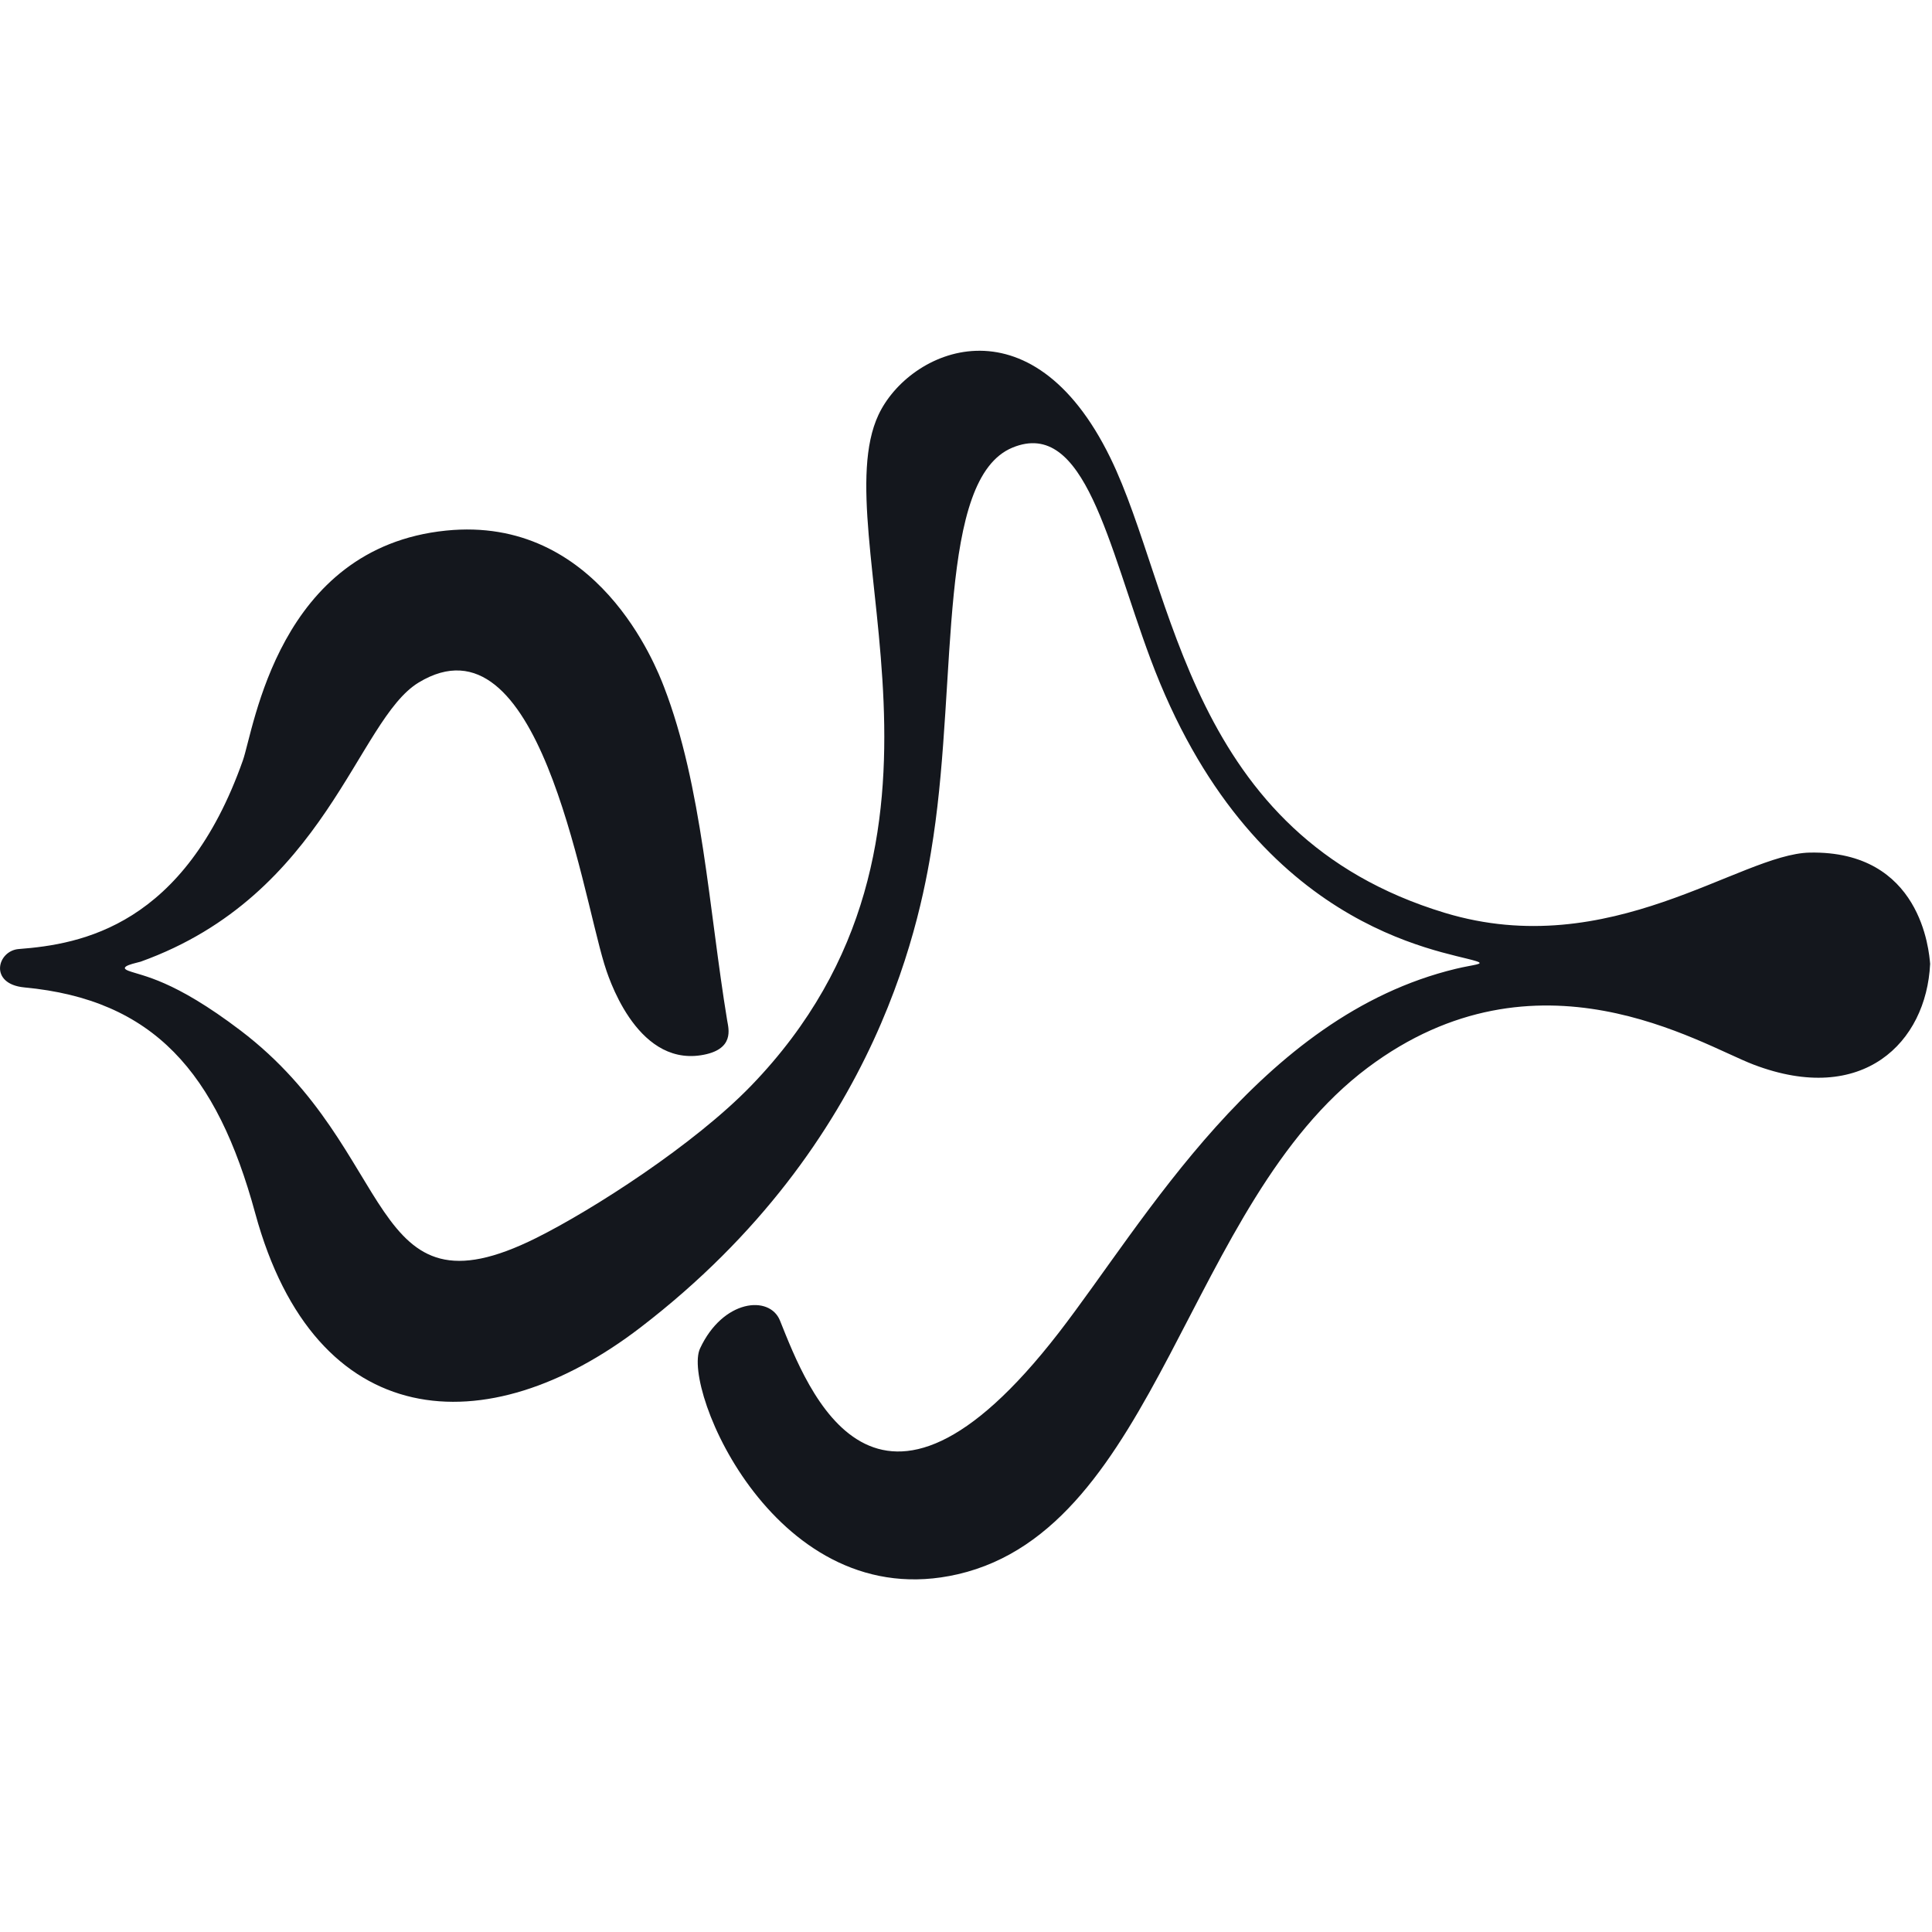
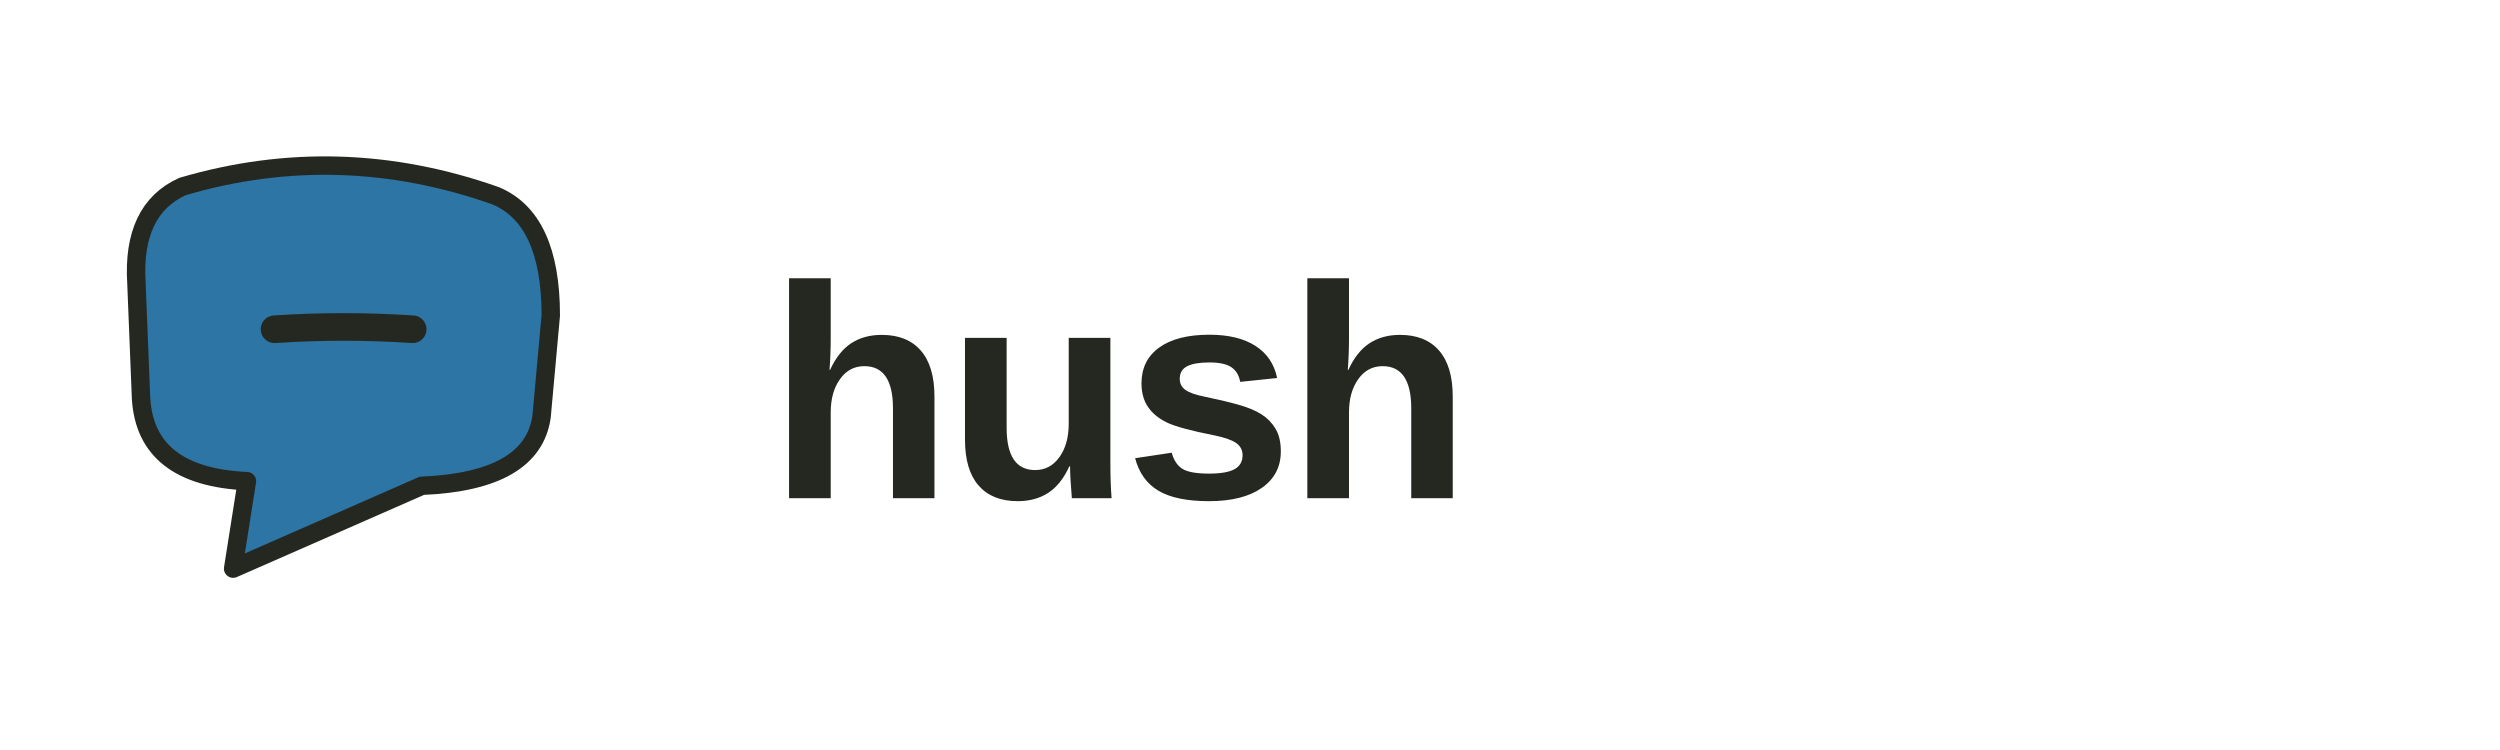
- <svg xmlns="http://www.w3.org/2000/svg" width="240" height="240" viewBox="0 0 123 123" version="1.1" xml:space="preserve" style="fill-rule:evenodd;clip-rule:evenodd;stroke-linejoin:round;stroke-miterlimit:2;">
-   <path d="M122.88,61.378c-0.241,4.986 -4.28,9.049 -11.233,6.402c-3.435,-1.307 -13.79,-7.89 -24.576,0.196c-11.541,8.653 -13.346,29.294 -26.084,32.246c-11.557,2.678 -17.599,-11.83 -16.421,-14.368c1.456,-3.135 4.431,-3.422 5.09,-1.783c1.768,4.403 6.047,15.89 17.738,0.791c5.479,-7.076 12.783,-20.175 25.294,-23.184c1.146,-0.276 1.919,-0.288 1.283,-0.49c-2.207,-0.699 -14.317,-2.041 -20.734,-19.261c-2.686,-7.206 -4.164,-15.332 -8.776,-13.431c-4.782,1.972 -3.508,14.587 -5.038,24.78c-0.71,4.728 -3.233,19.419 -18.661,31.247c-9.783,7.5 -20.69,6.762 -24.512,-7.277c-2.445,-8.983 -6.479,-13.608 -14.694,-14.382c-2.291,-0.216 -1.731,-2.34 -0.361,-2.444c3.985,-0.303 10.539,-1.468 14.266,-12.004c0.713,-2.017 2.239,-13.546 12.935,-14.636c9.652,-0.984 13.382,8.668 13.874,9.942c2.445,6.327 2.863,14.204 4.025,21.244c0.085,0.517 0.511,1.881 -1.678,2.217c-4.18,0.64 -5.946,-5.157 -6.143,-5.803c-1.511,-4.96 -4.181,-22.558 -11.82,-17.927c-3.941,2.389 -5.865,13.515 -17.698,17.771c-0.193,0.07 -1.531,0.298 -0.779,0.581c0.909,0.342 2.849,0.543 7.143,3.806c10.141,7.706 7.925,18.636 18.825,13.201c3.596,-1.793 10.061,-5.946 13.691,-9.706c15.193,-15.738 4.553,-35.132 8.089,-42.689c1.946,-4.16 9.703,-7.64 14.768,2.736c4.12,8.441 4.897,24.001 21.297,28.965c10.52,3.184 18.786,-3.753 23.228,-3.838c7.086,-0.137 7.597,6.266 7.664,7.099Z" style="fill:#14171d;" />
+ <svg xmlns="http://www.w3.org/2000/svg" width="1400" height="420" viewBox="0 0 1400 420">
+   <g font-family="Segoe UI,Arial,sans-serif" fill="#252820">
+     <g transform="translate(30 40) scale(2.578125)">
+       <g stroke="#252820" stroke-width="4" stroke-linecap="round" stroke-linejoin="round">
+         <path d="M28 25Q62 15 96 27Q108 32 108 53L106 75Q104 89 80 90L39 108 42 89Q20 88 19 71L18 46Q17 30 28 25Z" fill="#2c75a5" />
+         <path d="M48 56Q63 55 78 56" fill="none" stroke-width="6" />
+       </g>
+     </g>
+     <text x="430" y="279" font-size="170" font-weight="700" letter-spacing="-4">hush</text>
+   </g>
</svg>
